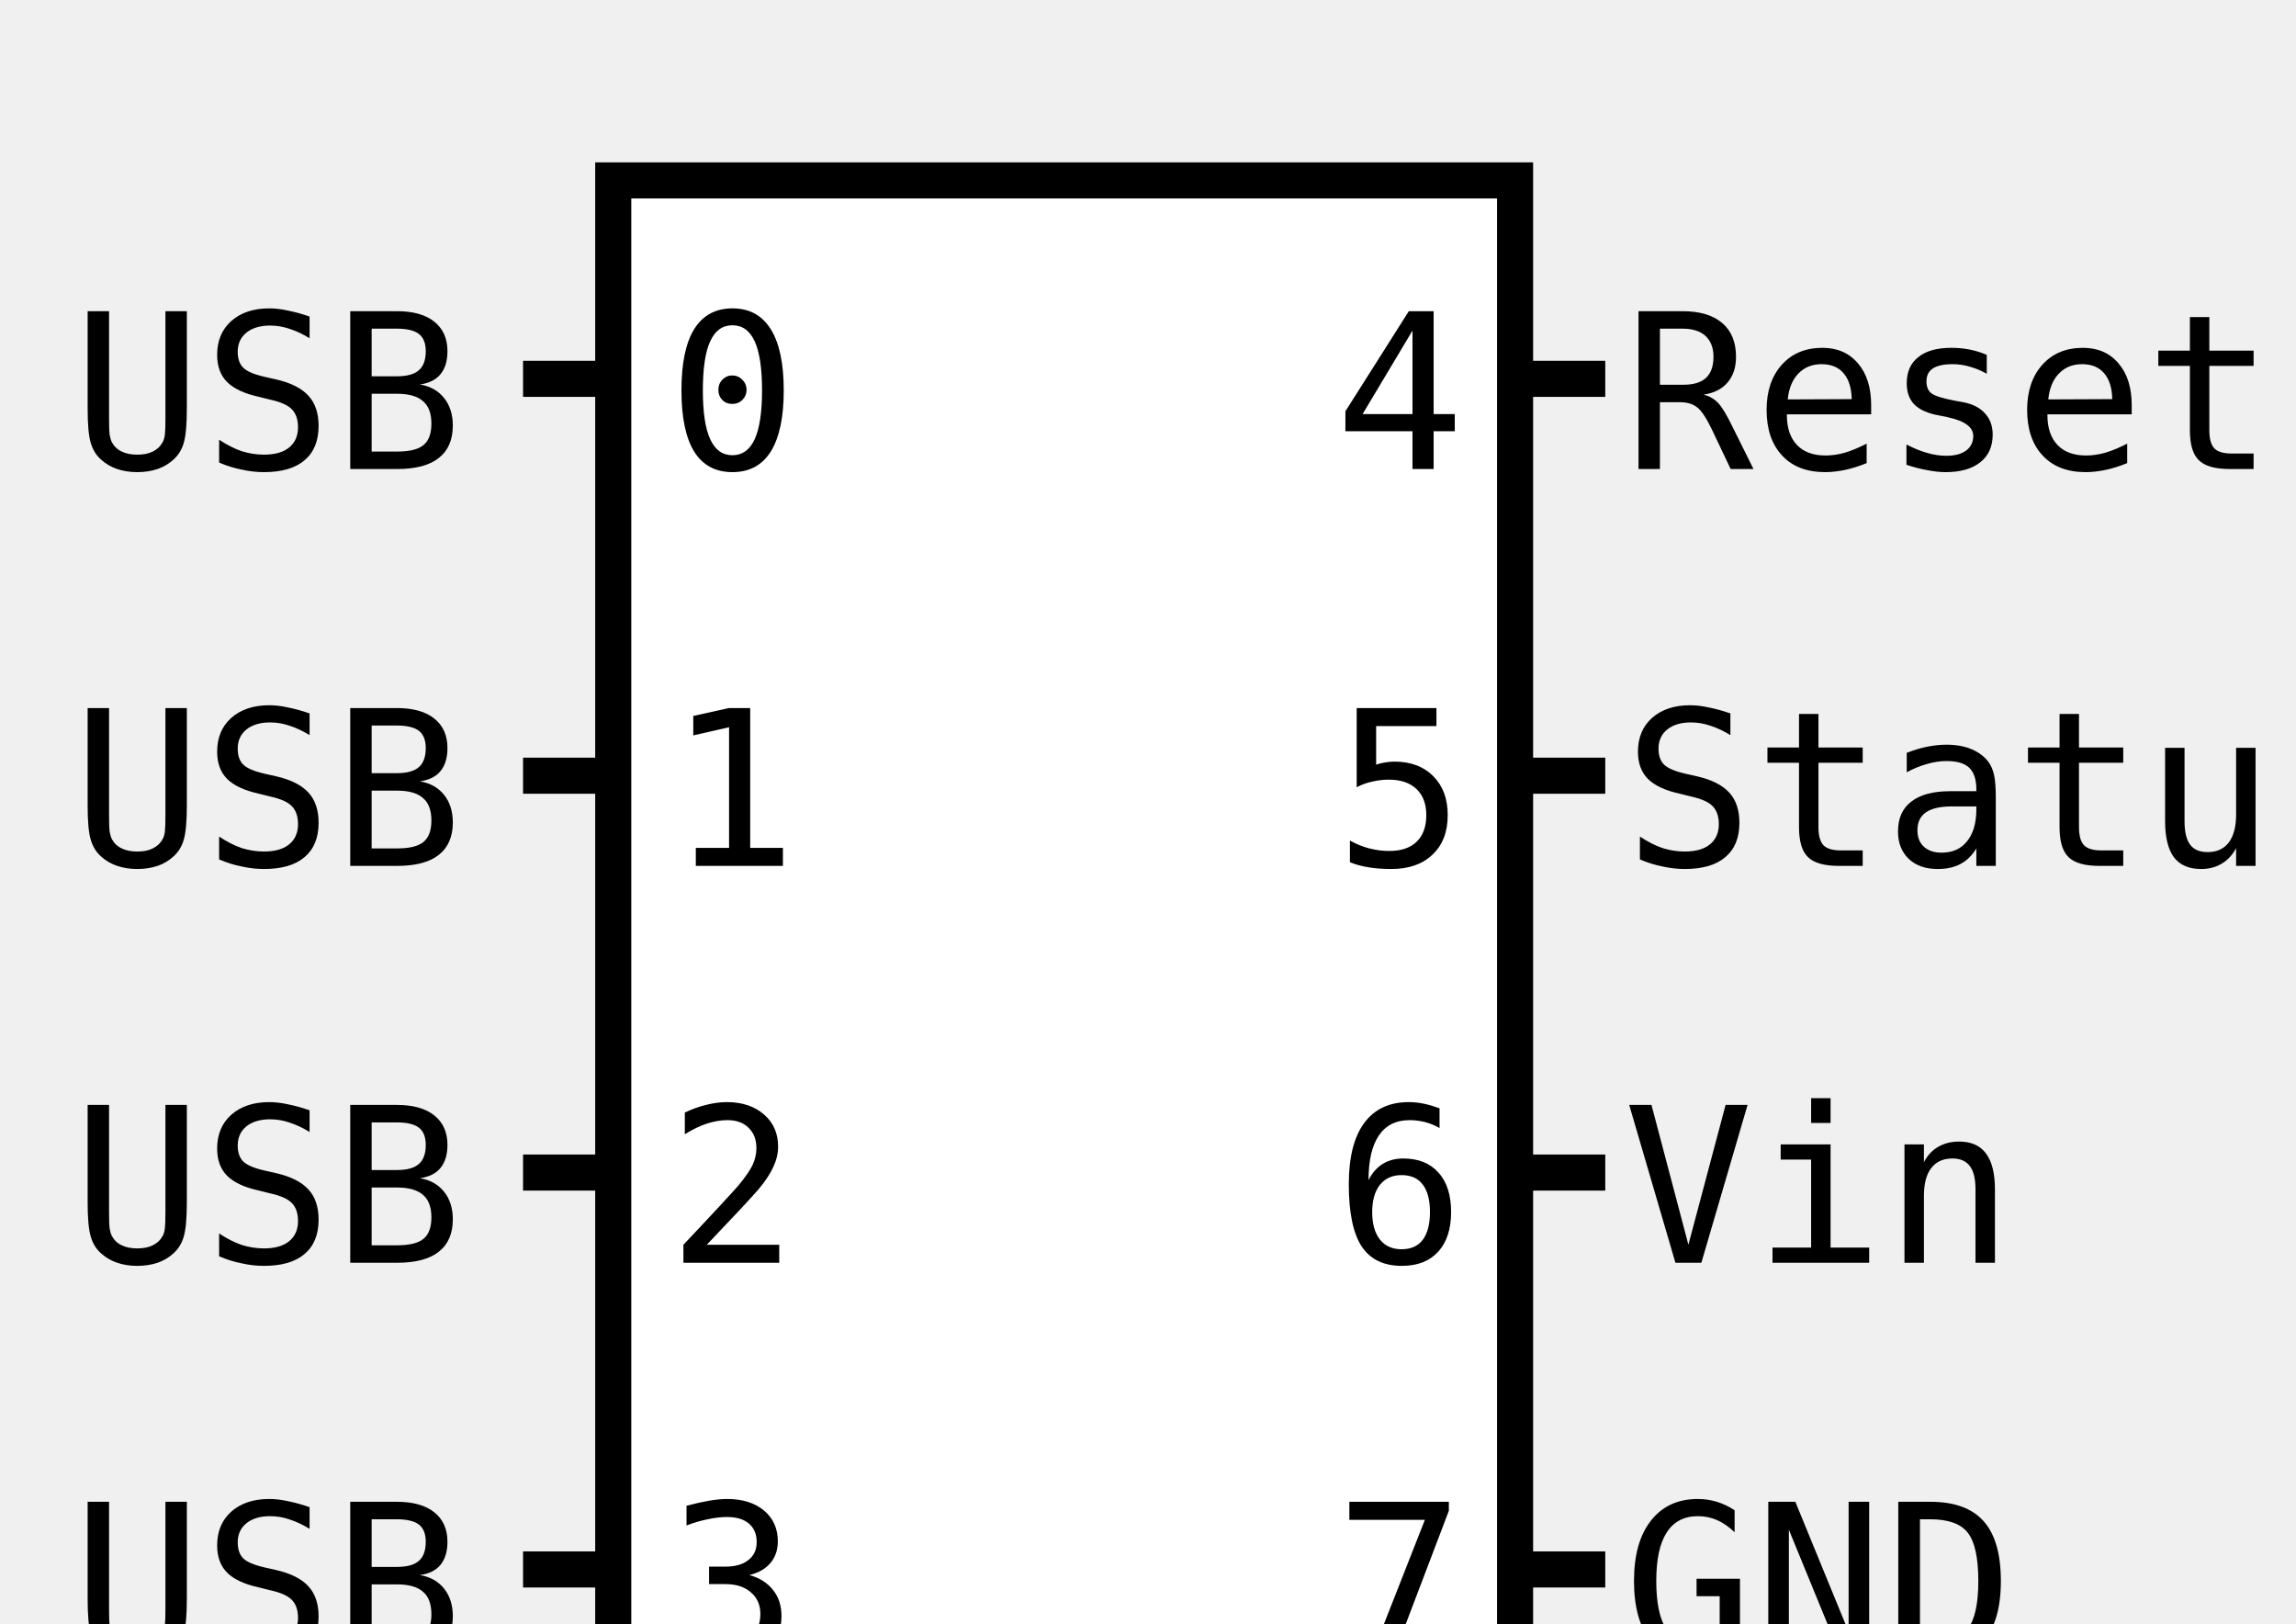
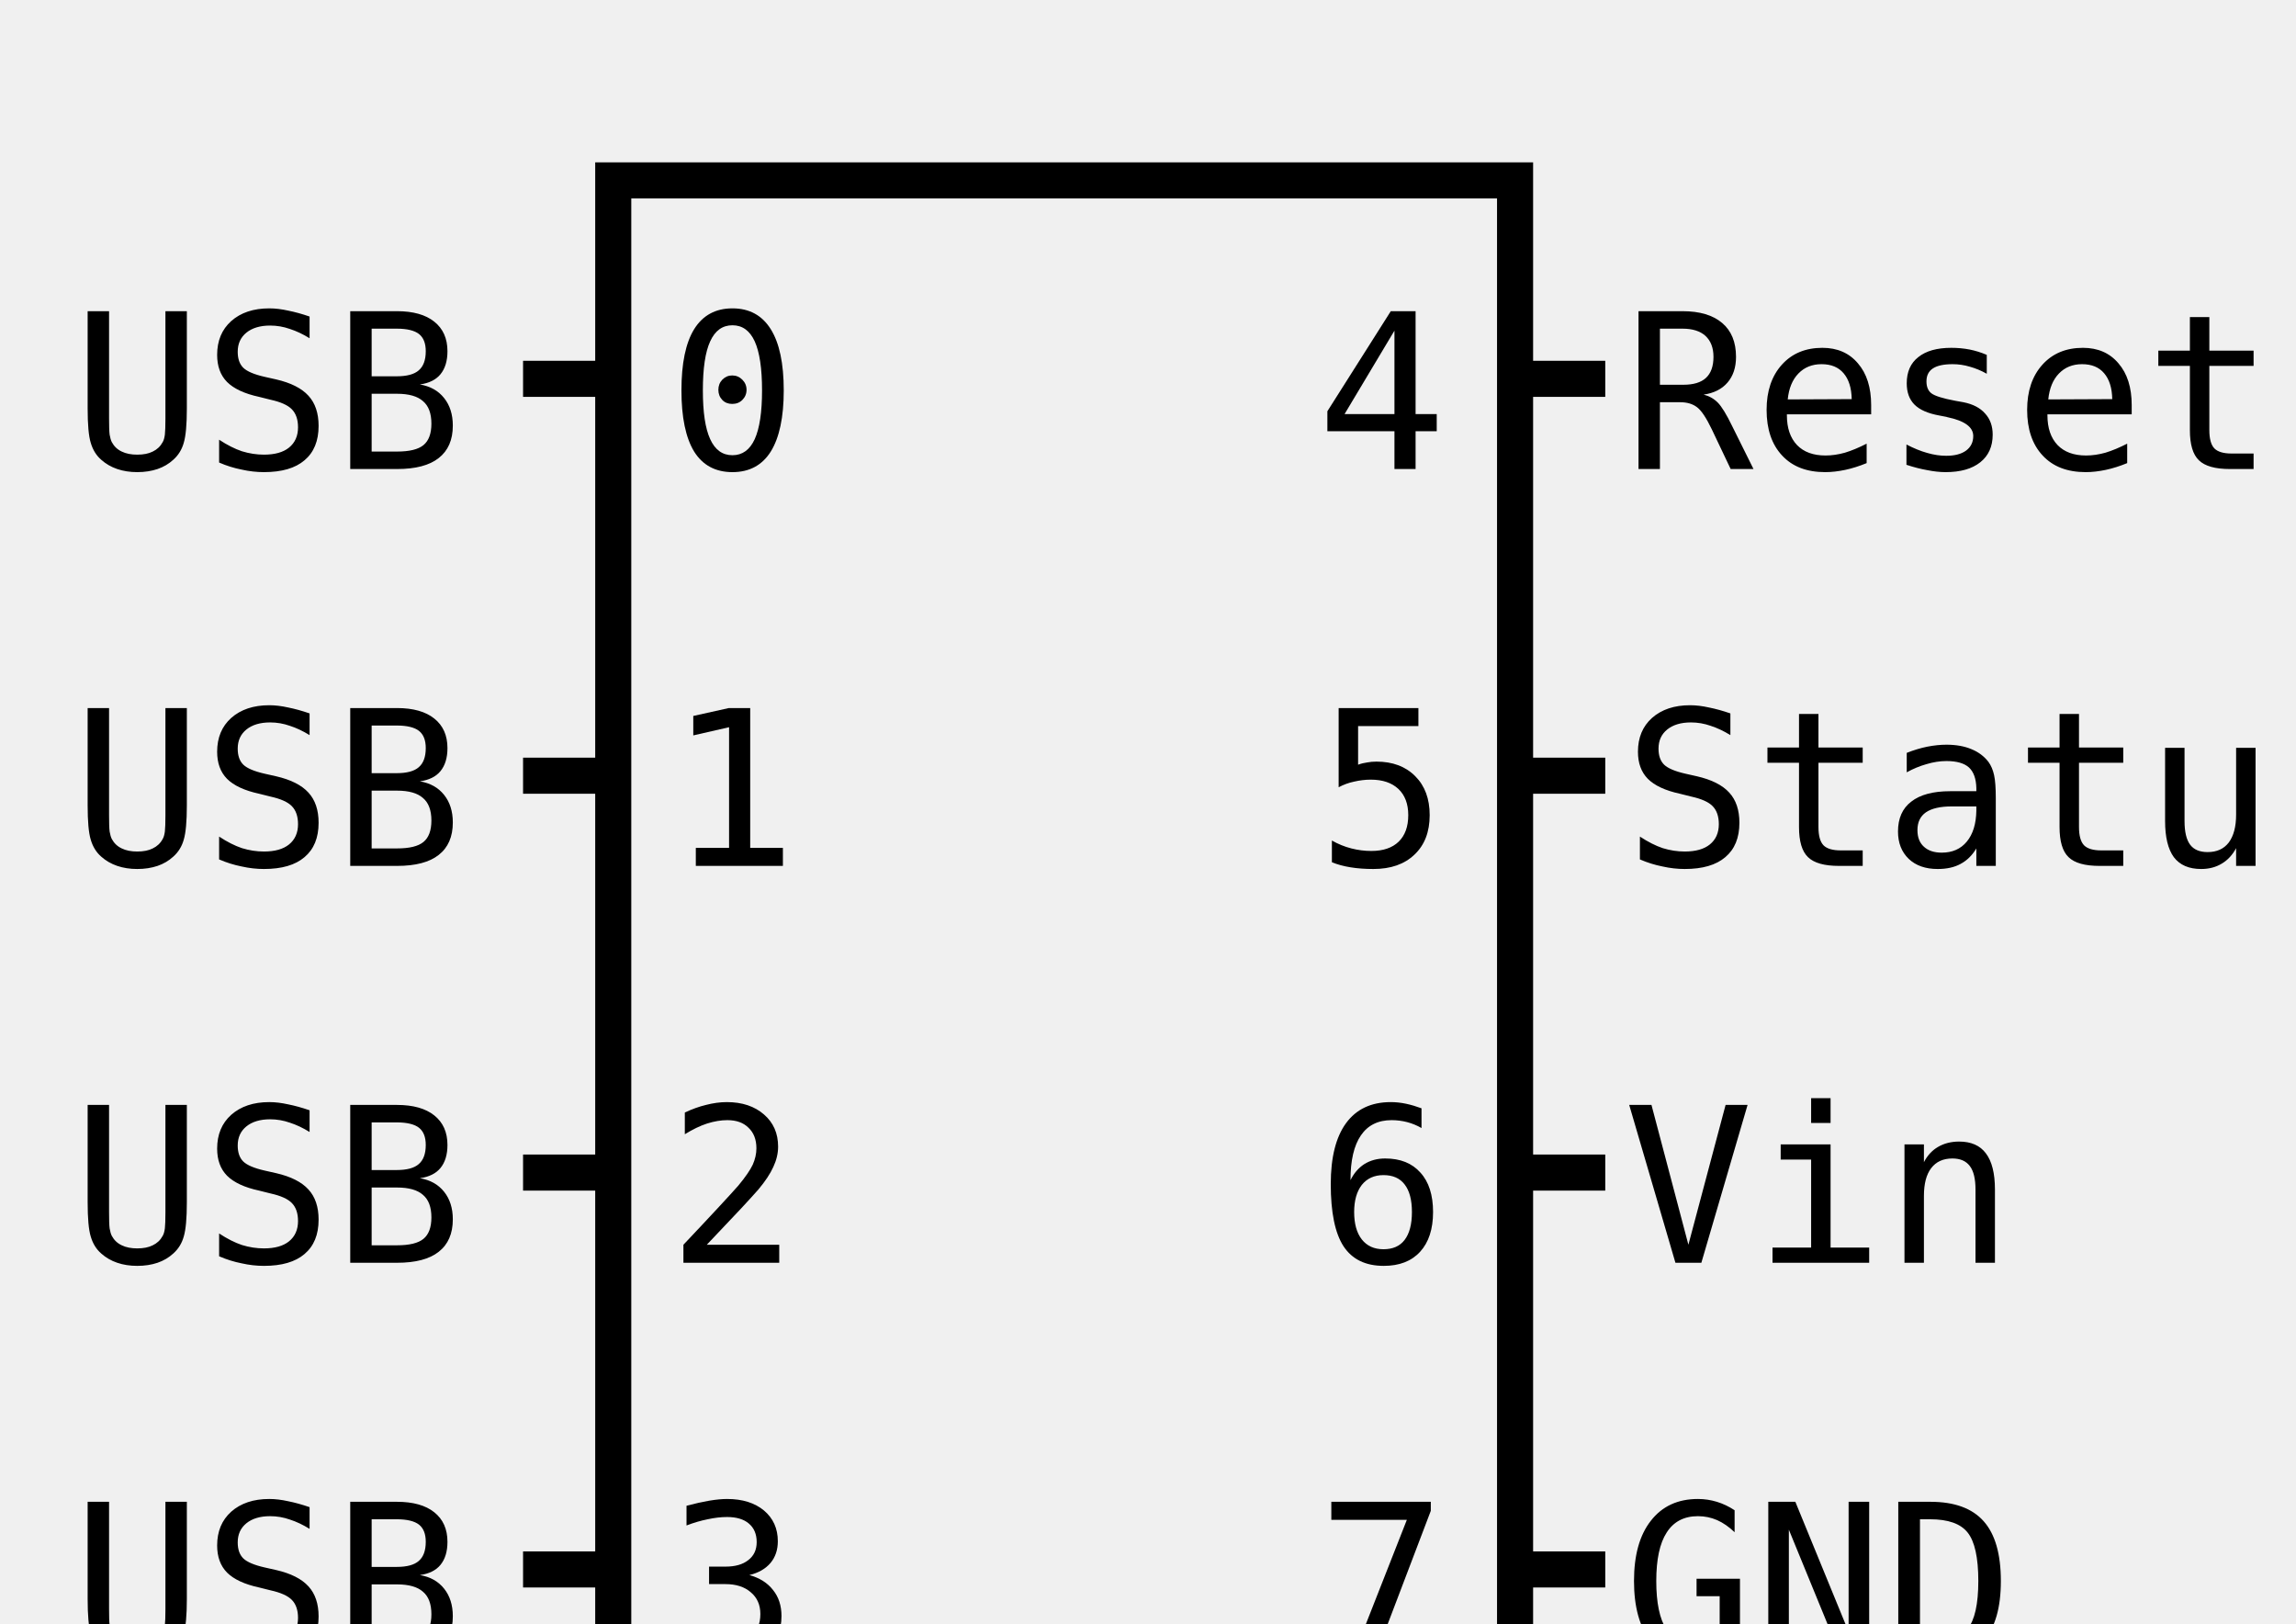
<svg xmlns="http://www.w3.org/2000/svg" version="1.1">
-   <rect x="34" y="10" width="50" height="88" fill="white" stroke-width="2" stroke="black" />
+   <rect x="34" y="10" width="50" height="88" fill="none" stroke-width="2" stroke="black" />
  <line x1="84" y1="21" x2="89" y2="21" stroke="black" stroke-width="2" />
-   <text x="74" y="26" font-family="monospace" fill="black">4</text>
+   <text x="73" y="26" font-family="monospace" fill="black">4</text>
  <text x="90" y="26" transform="rotate(0 90 26)" font-family="monospace" fill="black">Reset</text>
  <line x1="84" y1="43" x2="89" y2="43" stroke="black" stroke-width="2" />
-   <text x="74" y="48" font-family="monospace" fill="black">5</text>
+   <text x="73" y="48" font-family="monospace" fill="black">5</text>
  <text x="90" y="48" transform="rotate(0 90 48)" font-family="monospace" fill="black">Status</text>
  <line x1="84" y1="65" x2="89" y2="65" stroke="black" stroke-width="2" />
-   <text x="74" y="70" font-family="monospace" fill="black">6</text>
+   <text x="73" y="70" font-family="monospace" fill="black">6</text>
  <text x="90" y="70" transform="rotate(0 90 70)" font-family="monospace" fill="black">Vin</text>
  <line x1="84" y1="87" x2="89" y2="87" stroke="black" stroke-width="2" />
-   <text x="74" y="92" font-family="monospace" fill="black">7</text>
+   <text x="73" y="92" font-family="monospace" fill="black">7</text>
  <text x="90" y="92" transform="rotate(0 90 92)" font-family="monospace" fill="black">GND</text>
  <line x1="34" y1="21" x2="29" y2="21" stroke="black" stroke-width="2" />
  <text x="37" y="26" font-family="monospace" fill="black">0</text>
  <text x="4" y="26" transform="rotate(0 4 26)" font-family="monospace" fill="black" textLength="24">USB</text>
  <line x1="34" y1="43" x2="29" y2="43" stroke="black" stroke-width="2" />
  <text x="37" y="48" font-family="monospace" fill="black">1</text>
  <text x="4" y="48" transform="rotate(0 4 48)" font-family="monospace" fill="black" textLength="24">USB</text>
  <line x1="34" y1="65" x2="29" y2="65" stroke="black" stroke-width="2" />
  <text x="37" y="70" font-family="monospace" fill="black">2</text>
  <text x="4" y="70" transform="rotate(0 4 70)" font-family="monospace" fill="black" textLength="24">USB</text>
  <line x1="34" y1="87" x2="29" y2="87" stroke="black" stroke-width="2" />
  <text x="37" y="92" font-family="monospace" fill="black">3</text>
  <text x="4" y="92" transform="rotate(0 4 92)" font-family="monospace" fill="black" textLength="24">USB</text>
</svg>
